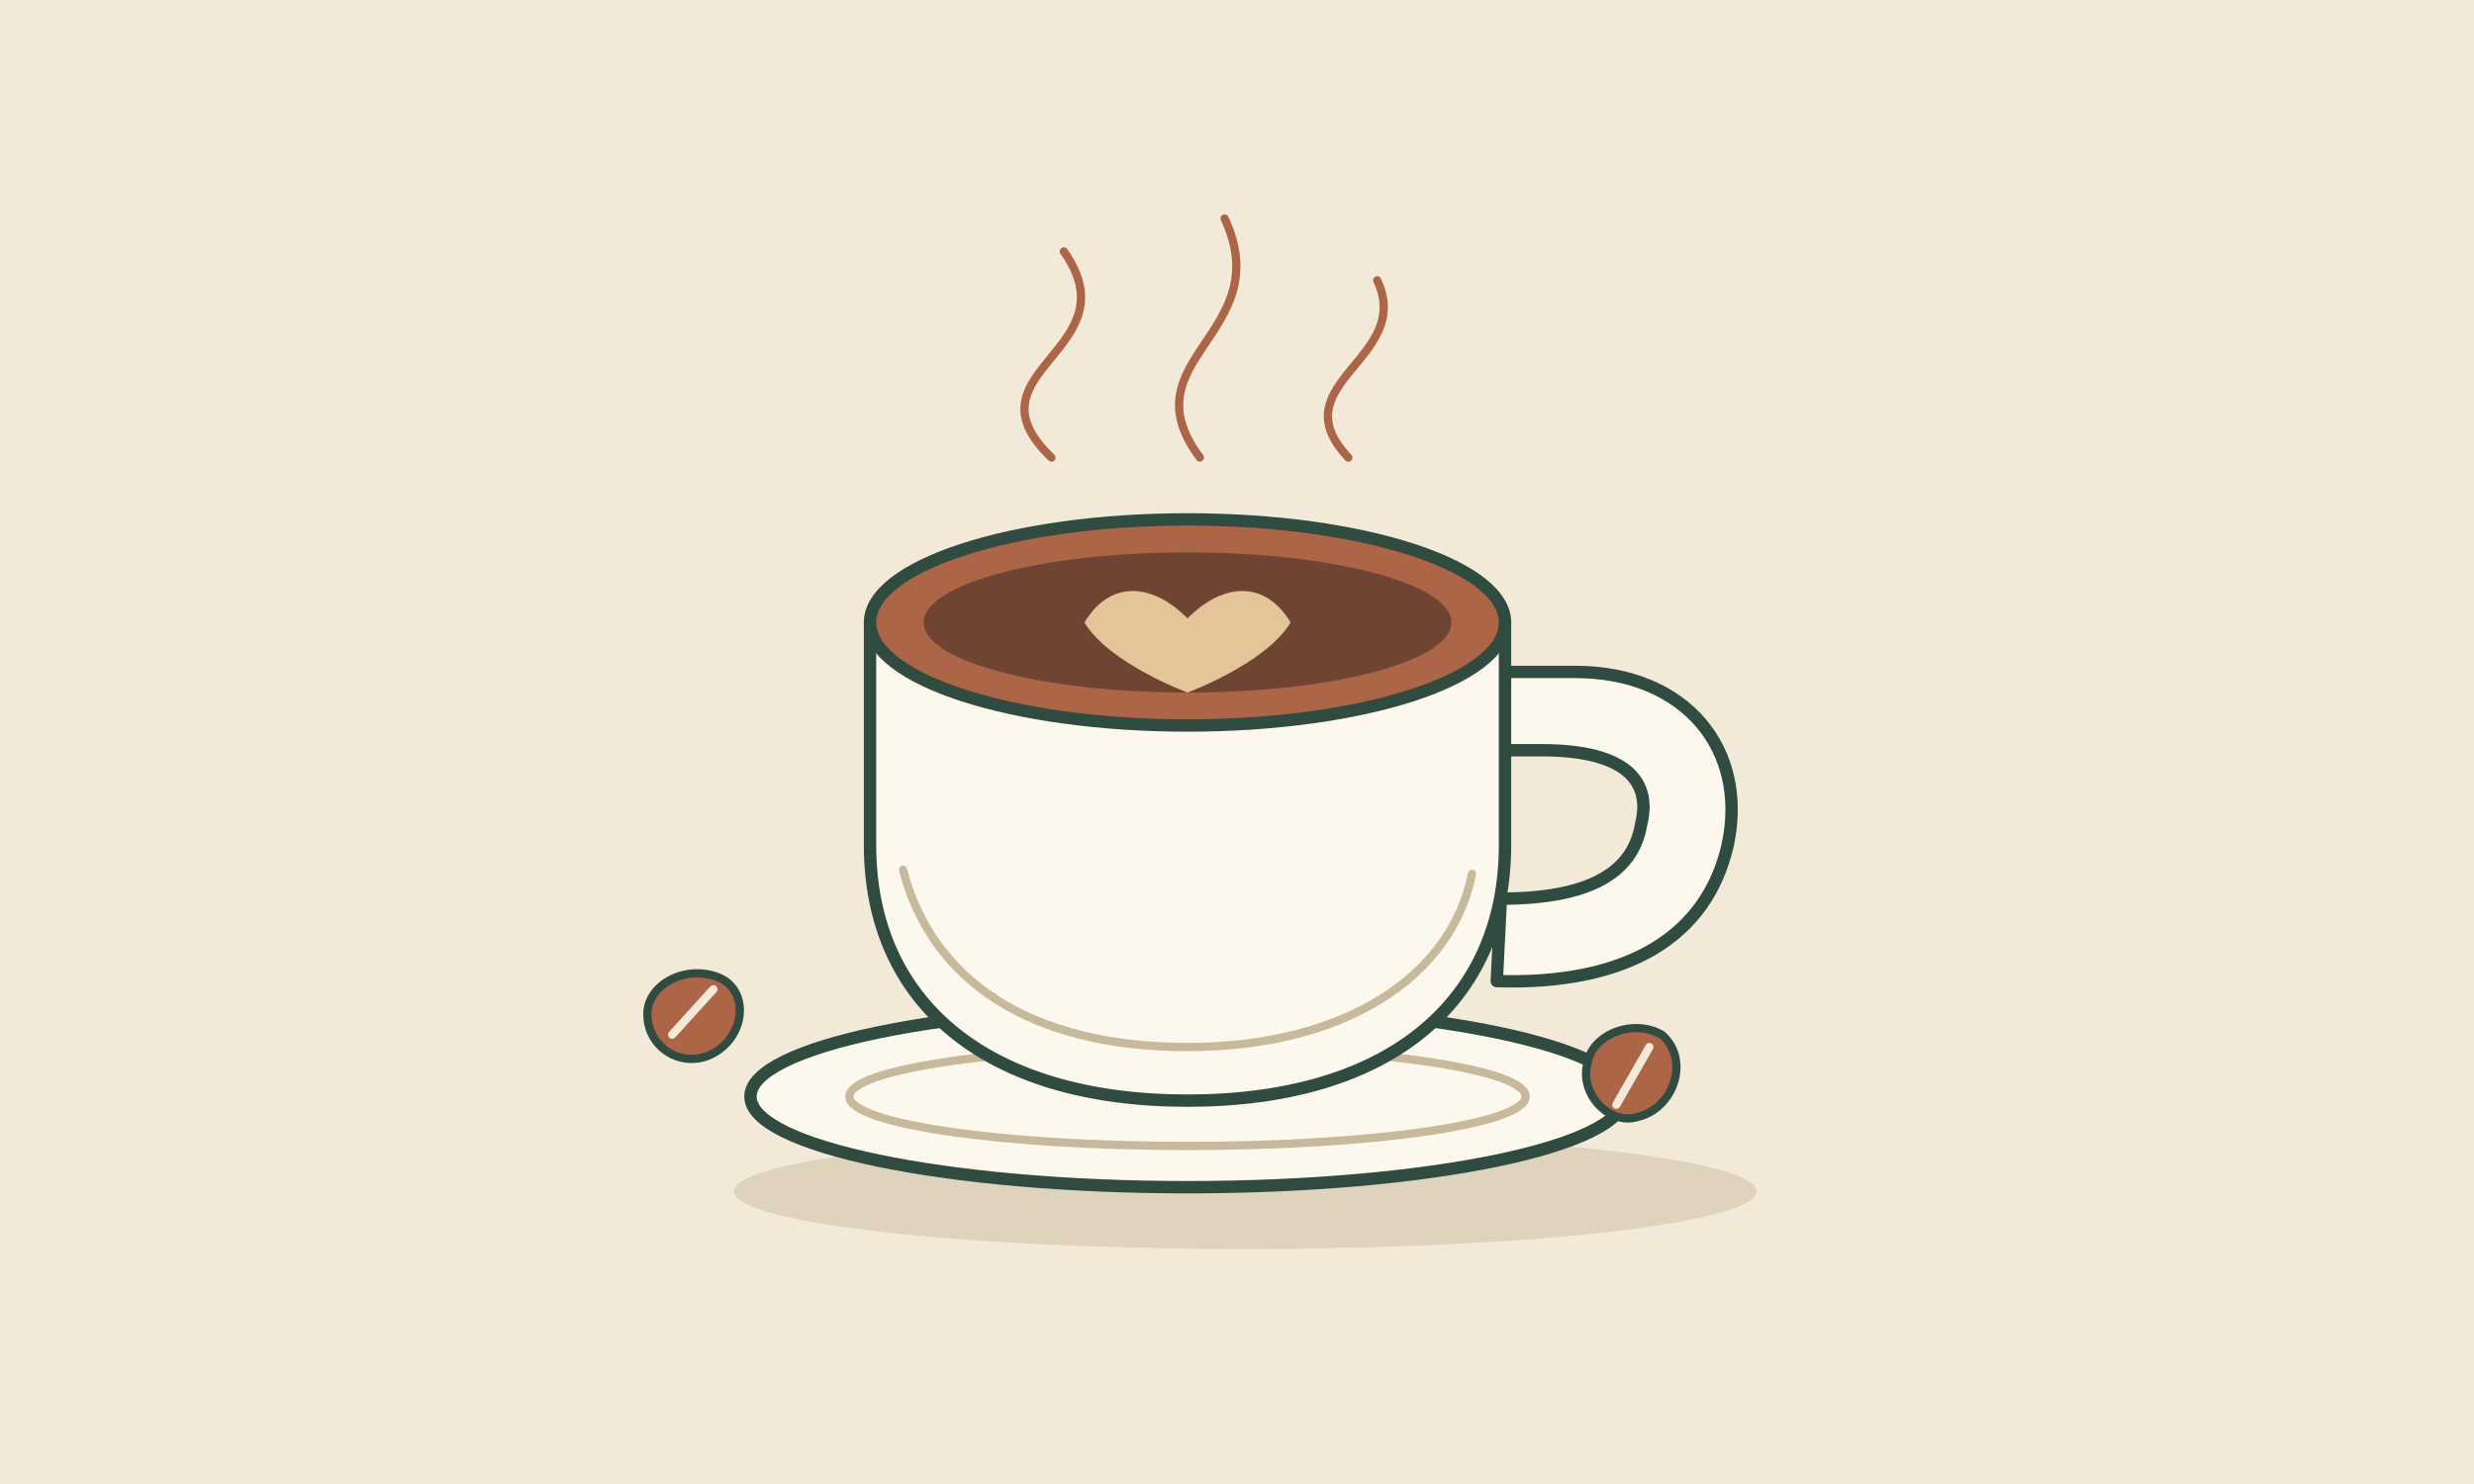
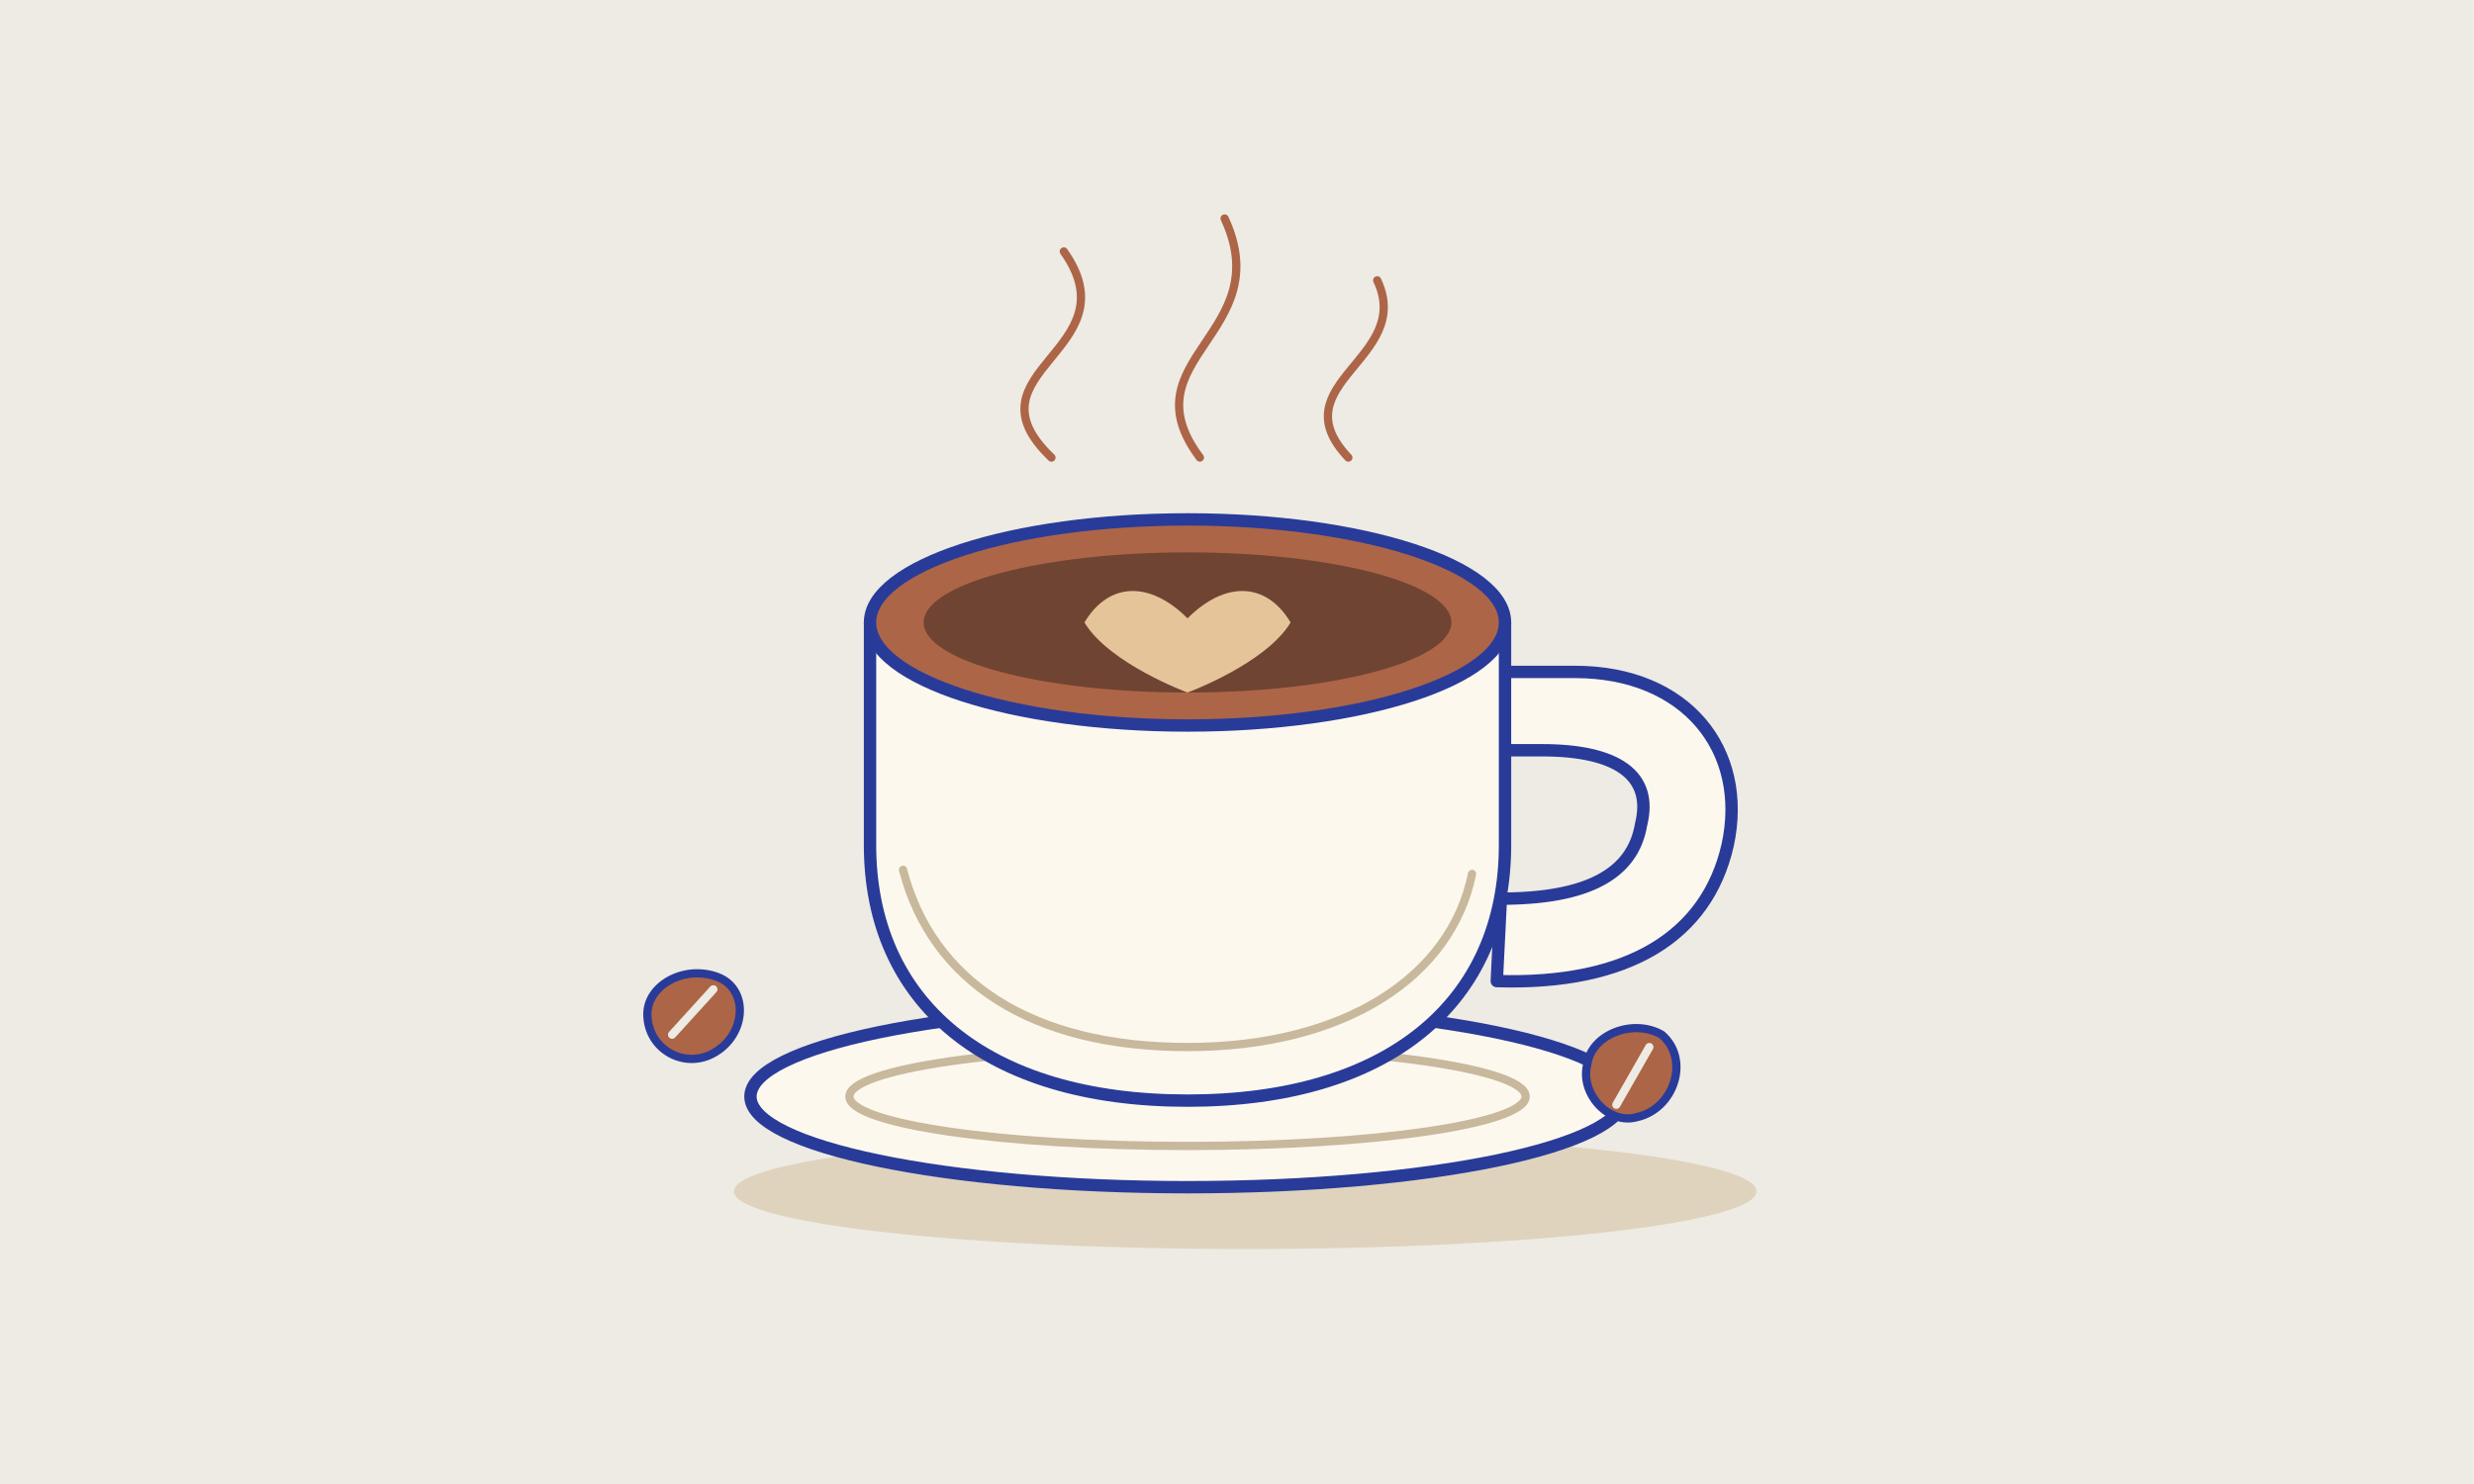
<svg xmlns="http://www.w3.org/2000/svg" viewBox="0 0 600 360" role="img" aria-labelledby="title">
-   <rect width="600" height="360" fill="#f3e9d8" />
+   <rect width="600" height="360" fill="#edebe3" />
  <ellipse cx="302" cy="289" rx="124" ry="14" fill="#dfd3bd" />
-   <g stroke="#304b3f" stroke-width="3" stroke-linecap="round" stroke-linejoin="round">
+   <g stroke="#293b99" stroke-width="3" stroke-linecap="round" stroke-linejoin="round">
    <path d="M361 163h21c27 0 42 19 37 42-5 22-24 34-56 33l1-20c21 0 32-6 34-18 3-12-6-18-24-18h-13z" fill="#fcf8ee" />
    <ellipse cx="288" cy="266" rx="106" ry="22" fill="#fcf8ee" />
    <ellipse cx="288" cy="266" rx="82" ry="12" fill="none" stroke="#c8b89c" stroke-width="2" />
    <path d="M211 151h154v54c0 38-28 62-77 62s-77-24-77-62z" fill="#fcf8ee" />
    <path d="M219 211c7 27 31 43 69 43s64-17 69-42" fill="none" stroke="#c8b89c" stroke-width="2" />
    <ellipse cx="288" cy="151" rx="77" ry="25" fill="#ad6547" />
    <ellipse cx="288" cy="151" rx="64" ry="17" fill="#704432" stroke="none" />
    <path d="M263 151c6-10 16-10 25-1 9-9 19-9 25 1-6 10-25 17-25 17s-19-7-25-17z" fill="#e6c49a" stroke="none" />
    <path d="M255 111c-22-21 20-26 3-50m33 50c-18-24 19-30 6-58m30 58c-17-18 16-24 7-43" fill="none" stroke="#ad6547" stroke-width="2" />
    <path d="M403 251c-7-4-17 0-18 7-2 7 5 15 12 13 9-2 13-14 6-20z" fill="#ad6547" stroke-width="2" />
-     <path d="m392 268 8-14" fill="none" stroke="#f3e9d8" stroke-width="2" />
+     <path d="m392 268 8-14" fill="none" stroke="#edebe3" stroke-width="2" />
    <path d="M174 237c-8-3-17 2-17 9 0 8 8 13 15 10 9-4 10-16 2-19z" fill="#ad6547" stroke-width="2" />
-     <path d="m163 251 10-11" fill="none" stroke="#f3e9d8" stroke-width="2" />
+     <path d="m163 251 10-11" fill="none" stroke="#edebe3" stroke-width="2" />
  </g>
</svg>
